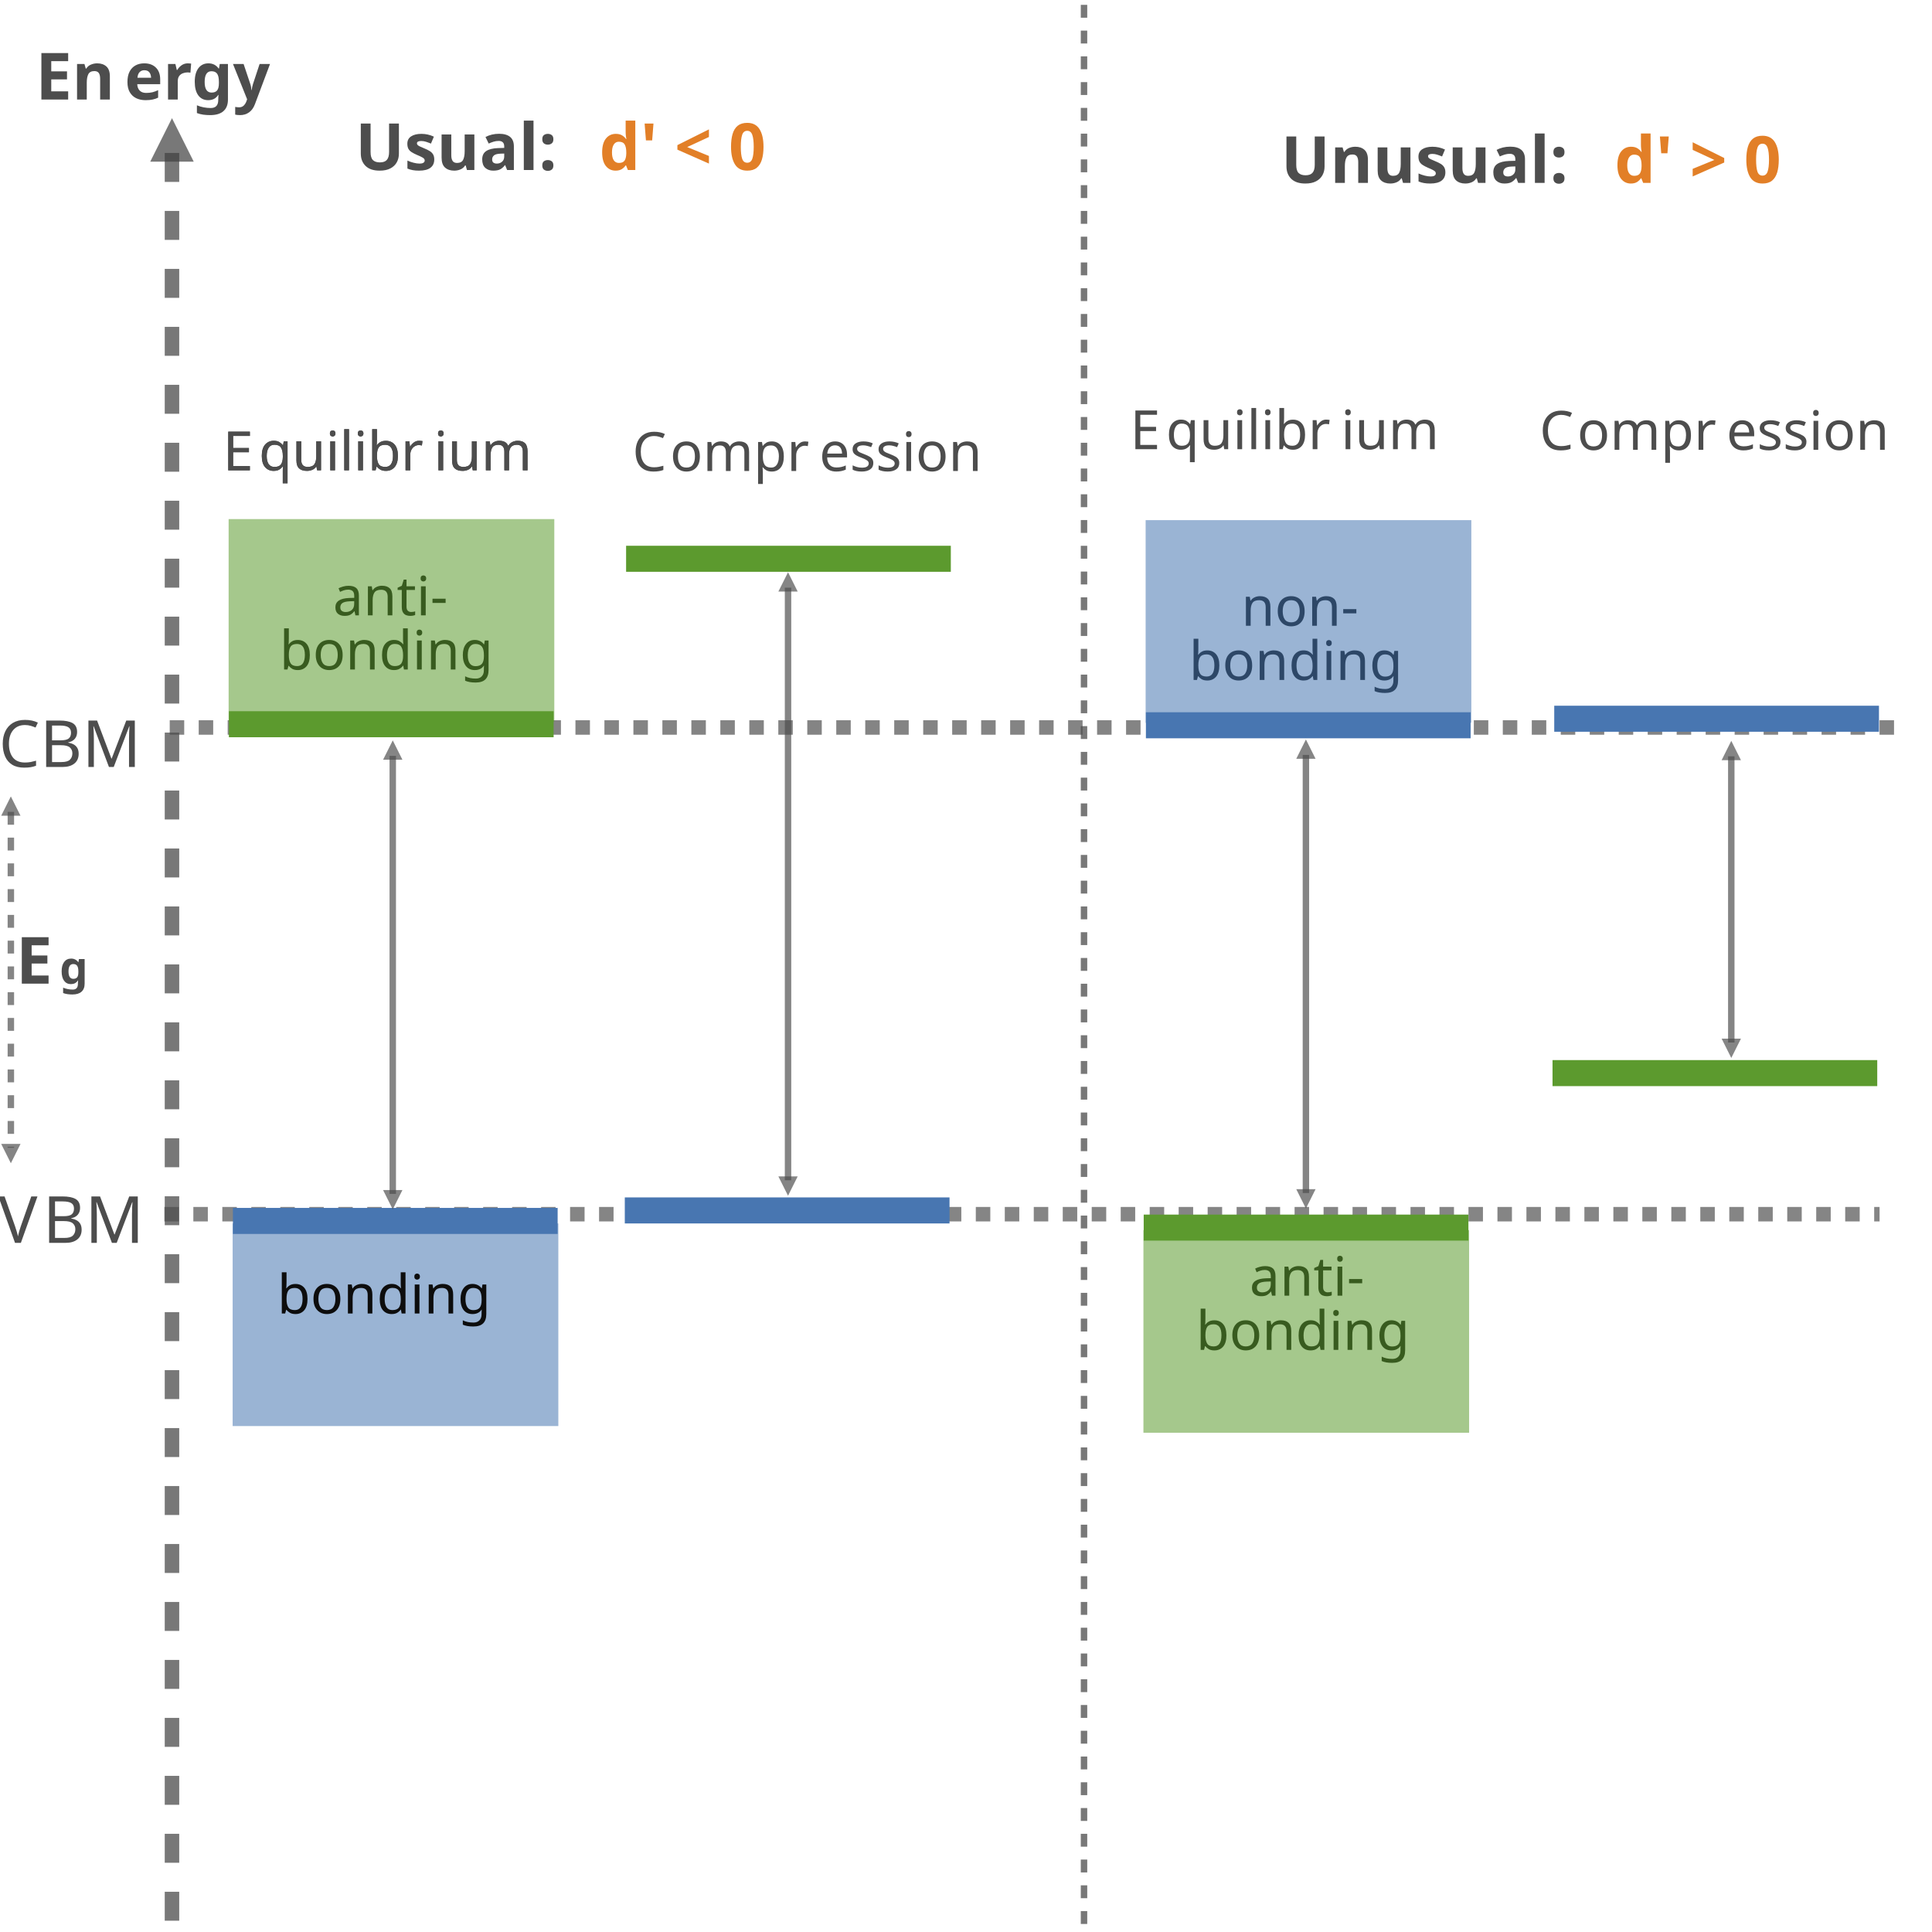
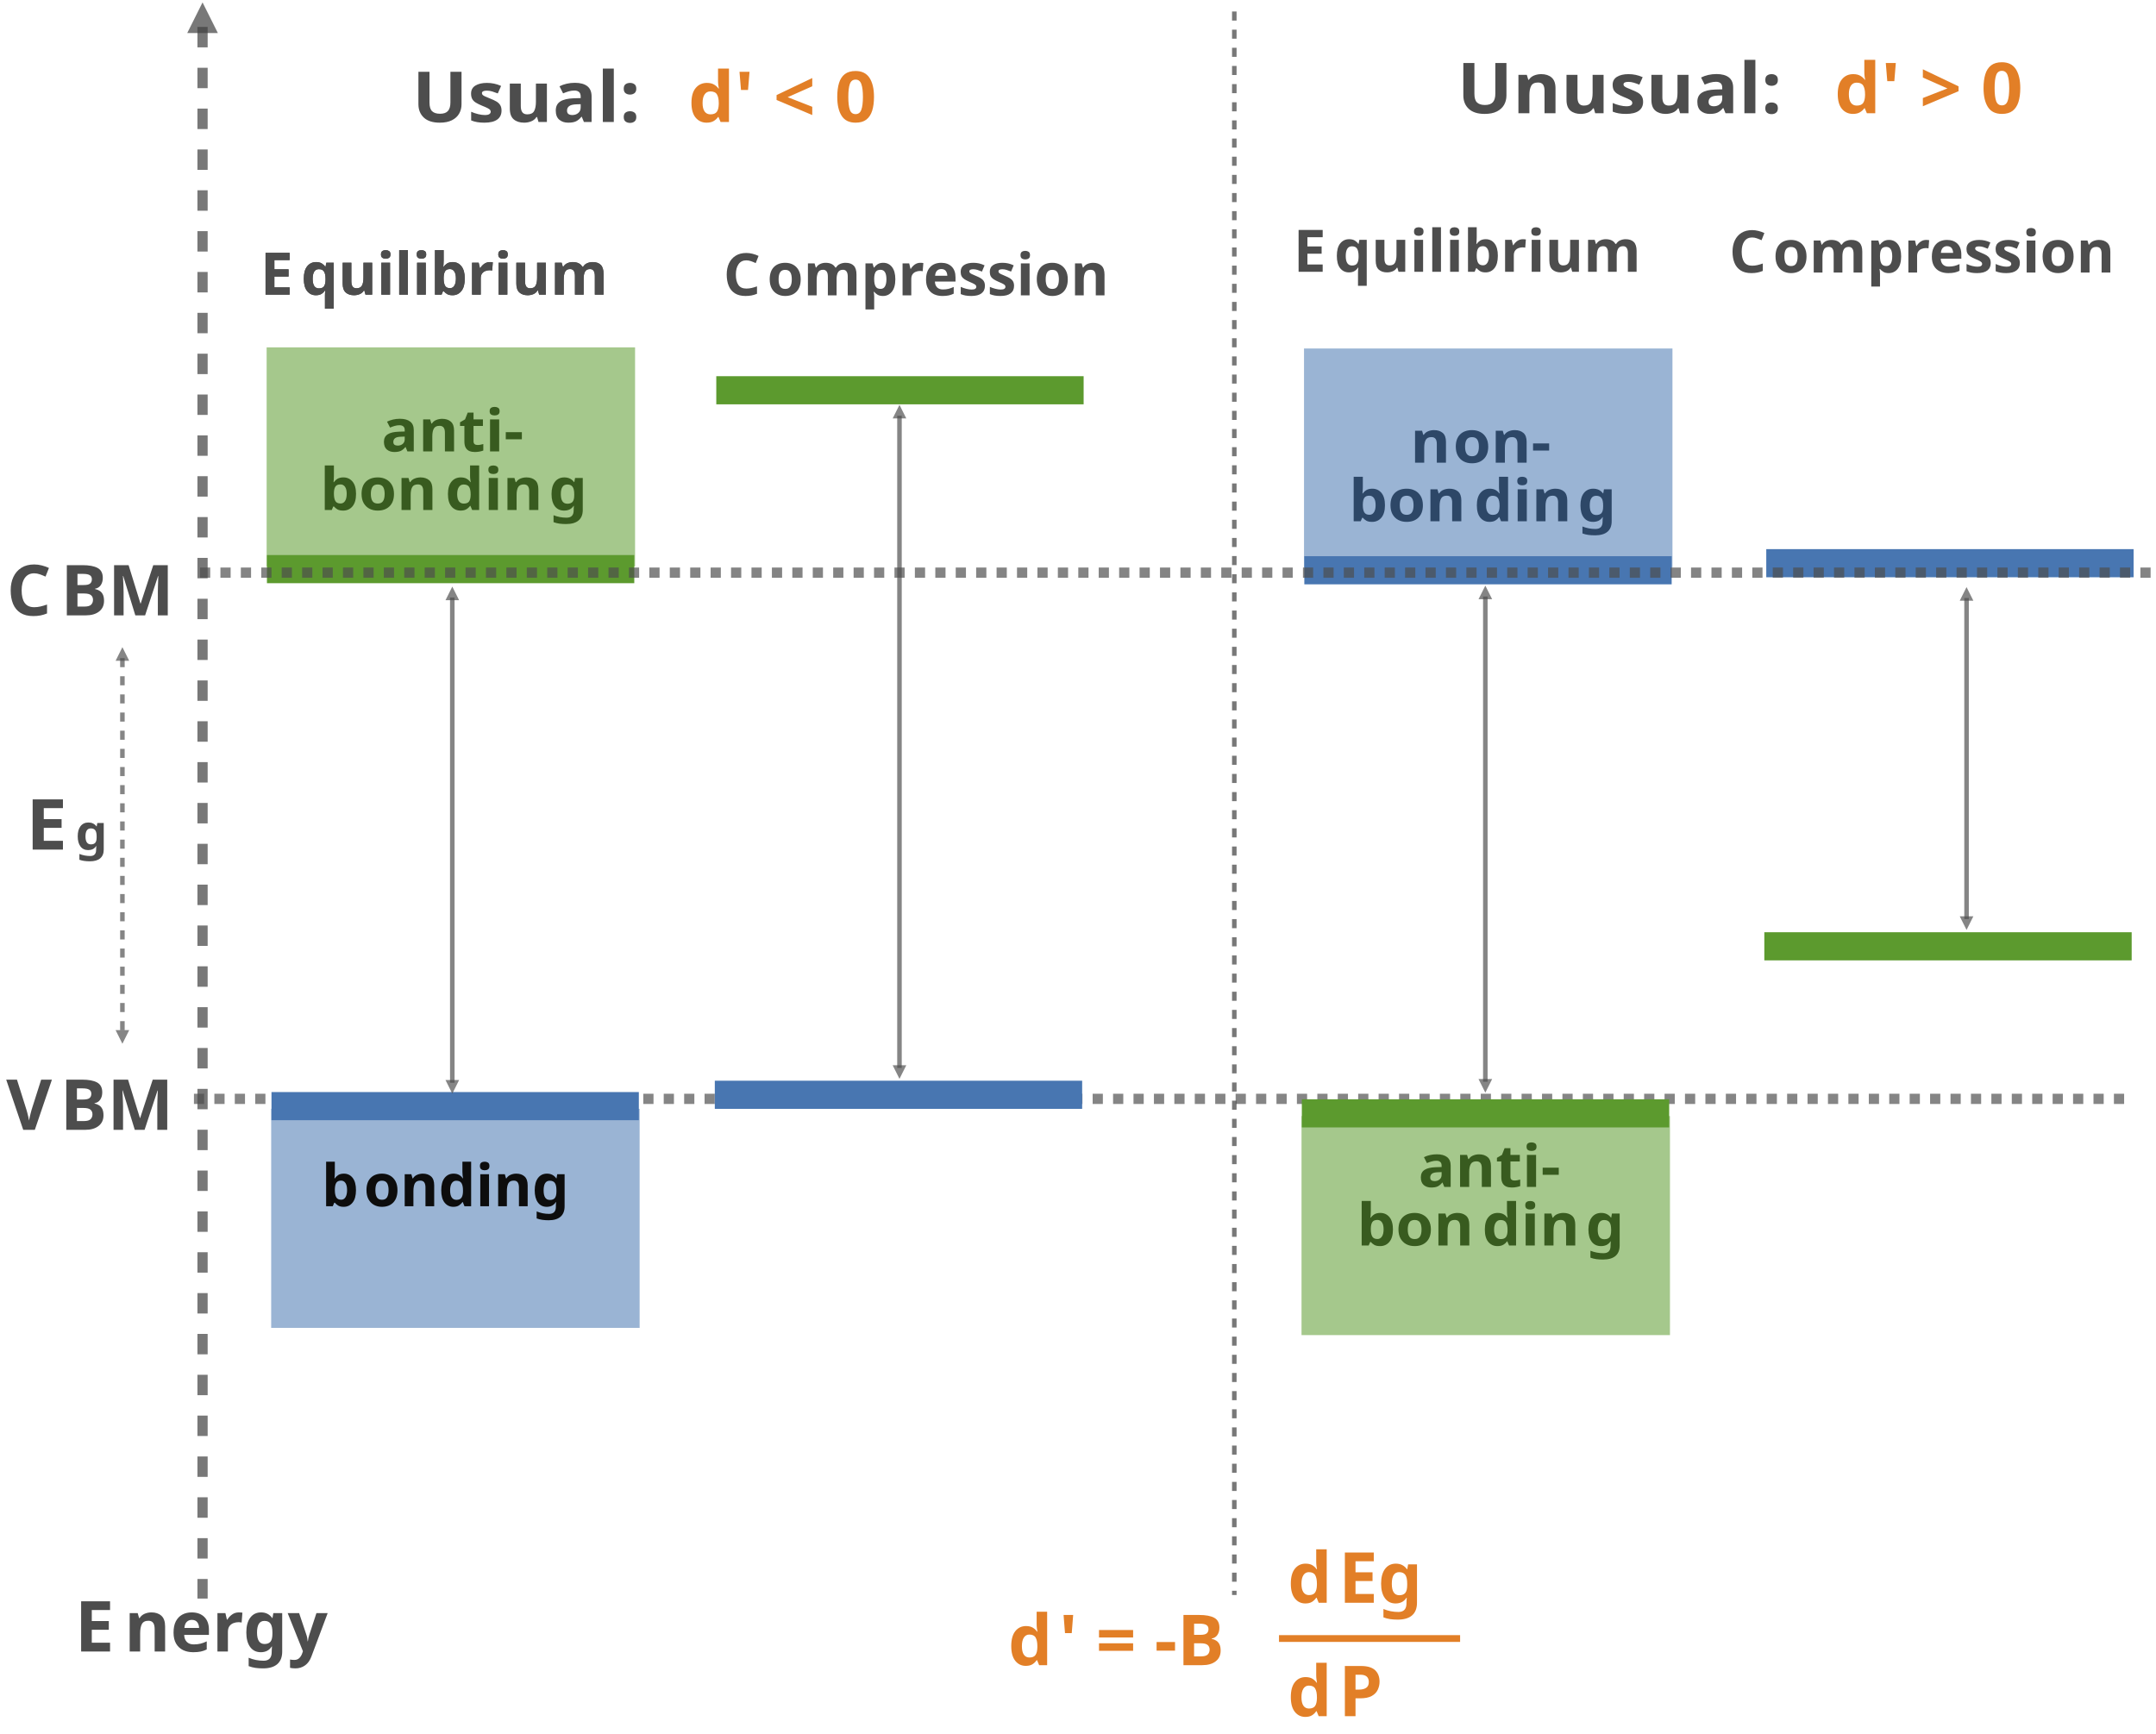
- <svg xmlns="http://www.w3.org/2000/svg" width="100%" height="100%" viewBox="0 0 600 600" version="1.1" xml:space="preserve" style="fill-rule:evenodd;clip-rule:evenodd;stroke-linejoin:round;stroke-miterlimit:1.5;">
+ <svg xmlns="http://www.w3.org/2000/svg" width="100%" height="100%" viewBox="0 0 950 764" version="1.1" xml:space="preserve" style="fill-rule:evenodd;clip-rule:evenodd;stroke-linejoin:round;stroke-miterlimit:1.5;">
  <g>
-     <text x="11.044px" y="30.907px" style="font-family:'Montserrat-Bold', 'Montserrat';font-weight:700;font-size:20.195px;fill:#4d4d4d;">En<tspan x="38.67px 51.413px 59.935px " y="30.907px 30.907px 30.907px ">erg</tspan>y</text>
-     <text x="-0.382px" y="238.193px" style="font-family:'Montserrat-Regular', 'Montserrat';font-size:20.195px;fill:#4d4d4d;">CBM</text>
-     <g transform="matrix(0.841446,0,0,0.841446,-500.834,290.564)">
-       <text x="601.102px" y="17.728px" style="font-family:'Montserrat-Bold', 'Montserrat';font-weight:700;font-size:24px;fill:#4d4d4d;">E</text>
-       <text x="617.206px" y="17.728px" style="font-family:'Montserrat-Bold', 'Montserrat';font-weight:700;font-size:16.638px;fill:#4d4d4d;">g</text>
-     </g>
-     <text x="69.256px" y="146.069px" style="font-family:'Montserrat-Regular', 'Montserrat';font-size:16.829px;fill:#4d4d4d;">E<tspan x="80.38px " y="146.069px ">q</tspan>uilibr<tspan x="134.721px " y="146.069px ">i</tspan>um</text>
-     <text x="69.256px" y="146.069px" style="font-family:'Montserrat-Regular', 'Montserrat';font-size:16.829px;fill:#4d4d4d;">E<tspan x="80.38px " y="146.069px ">q</tspan>uilibr<tspan x="134.721px " y="146.069px ">i</tspan>um</text>
-     <text x="196.371px" y="146.275px" style="font-family:'Montserrat-Regular', 'Montserrat';font-size:16.829px;fill:#4d4d4d;">C<tspan x="208.084px " y="146.275px ">o</tspan>mpr<tspan x="254.43px " y="146.275px ">e</tspan>ssion</text>
    <g>
-       <text x="350.981px" y="139.501px" style="font-family:'Montserrat-Regular', 'Montserrat';font-size:16.829px;fill:#4d4d4d;">E<tspan x="362.105px " y="139.501px ">q</tspan>uilibr<tspan x="416.445px " y="139.501px ">i</tspan>um</text>
-       <text x="478.095px" y="139.707px" style="font-family:'Montserrat-Regular', 'Montserrat';font-size:16.829px;fill:#4d4d4d;">C<tspan x="489.808px " y="139.707px ">o</tspan>mpr<tspan x="536.155px " y="139.707px ">e</tspan>ssion</text>
-     </g>
-     <g transform="matrix(0.841446,0,0,0.841446,-395.467,37.8827)">
-       <text x="601.102px" y="17.728px" style="font-family:'Montserrat-Bold', 'Montserrat';font-weight:700;font-size:24px;fill:#4d4d4d;">Usual:</text>
-       <text x="691.15px" y="17.728px" style="font-family:'Montserrat-Bold', 'Montserrat';font-weight:700;font-size:24px;fill:#e27f27;">d' &lt; 0</text>
-     </g>
-     <g transform="matrix(0.841446,0,0,0.841446,-107.993,41.8837)">
-       <text x="601.102px" y="17.728px" style="font-family:'Montserrat-Bold', 'Montserrat';font-weight:700;font-size:24px;fill:#4d4d4d;">Unusual:</text>
-       <text x="724.222px" y="17.728px" style="font-family:'Montserrat-Bold', 'Montserrat';font-weight:700;font-size:24px;fill:#e27f27;">d' &gt; 0</text>
-     </g>
-     <text x="-0.49px" y="385.984px" style="font-family:'Montserrat-Regular', 'Montserrat';font-size:20.195px;fill:#4d4d4d;">V<tspan x="13.303px " y="385.984px ">B</tspan>M</text>
-     <path d="M60.16,50.2l-6.75,-13.5l-6.75,13.5l13.5,0Z" style="fill:#404040;fill-opacity:0.7;" />
-     <path d="M53.41,47.5l0,553.635" style="fill:none;stroke:#404040;stroke-opacity:0.7;stroke-width:4.5px;stroke-dasharray:9,9,0,0;" />
-     <path d="M336.65,1.5l0,600.831" style="fill:none;stroke:#404040;stroke-opacity:0.7;stroke-width:2px;stroke-dasharray:4,4,0,0;" />
-     <path d="M52.709,225.926l535.563,0" style="fill:none;stroke:#4d4d4d;stroke-opacity:0.69;stroke-width:4.5px;stroke-dasharray:4.5,4.5;" />
-     <path d="M51.046,377.083l532.673,0" style="fill:none;stroke:#4d4d4d;stroke-opacity:0.68;stroke-width:4.5px;stroke-dasharray:4.5,4.5;" />
-     <g>
-       <rect x="72.251" y="379.948" width="101.145" height="62.929" style="fill:#4876b1;fill-opacity:0.55;" />
-       <rect id="_-Rectangle-" x="72.335" y="375.13" width="100.846" height="8.084" style="fill:#4876b1;" />
-     </g>
-     <text x="86.078px" y="407.923px" style="font-family:'Montserrat-Regular', 'Montserrat';font-size:16.829px;fill:#0d0d0d;">bonding</text>
-     <g transform="matrix(0.841446,0,0,0.841446,-195.701,-203.375)">
-       <text x="690.715px" y="472.658px" style="font-family:'Montserrat-Regular', 'Montserrat';font-size:20px;fill:#0d0d0d;">non-</text>
-       <text x="671.405px" y="492.658px" style="font-family:'Montserrat-Regular', 'Montserrat';font-size:20px;fill:#0d0d0d;">bonding</text>
-     </g>
-     <g transform="matrix(0.841446,0,0,0.841446,-193.508,4.66657)">
-       <text x="691.125px" y="472.658px" style="font-family:'Montserrat-Regular', 'Montserrat';font-size:20px;fill:#0d0d0d;">anti-</text>
-       <text x="671.405px" y="492.658px" style="font-family:'Montserrat-Regular', 'Montserrat';font-size:20px;fill:#0d0d0d;">bonding</text>
-     </g>
-     <g transform="matrix(0.841446,0,0,0.841446,-478.16,-206.616)">
-       <text x="691.125px" y="472.658px" style="font-family:'Montserrat-Regular', 'Montserrat';font-size:20px;fill:#0d0d0d;">anti-</text>
-       <text x="671.405px" y="492.658px" style="font-family:'Montserrat-Regular', 'Montserrat';font-size:20px;fill:#0d0d0d;">bonding</text>
+       <text x="32.974px" y="727.824px" style="font-family:'Montserrat-Bold', 'Montserrat';font-weight:700;font-size:30.982px;fill:#4d4d4d;">E<tspan x="54.723px 77.316px 97.77px 111.448px 134.138px " y="727.824px 727.824px 727.824px 727.824px 727.824px ">nergy</tspan>
+       </text>
+       <text x="2.91px" y="271.189px" style="font-family:'Montserrat-Bold', 'Montserrat';font-weight:700;font-size:30.982px;fill:#4d4d4d;">C<tspan x="26.669px 51.466px " y="271.189px 271.189px ">BM</tspan>
+       </text>
+       <g transform="matrix(1.35059,0,0,1.29093,-800.36,351.535)">
+         <text x="601.102px" y="17.728px" style="font-family:'Montserrat-Bold', 'Montserrat';font-weight:700;font-size:24px;fill:#4d4d4d;">E</text>
+         <text x="617.206px" y="17.728px" style="font-family:'Montserrat-Bold', 'Montserrat';font-weight:700;font-size:16.638px;fill:#4d4d4d;">g</text>
+       </g>
+       <text x="114.684px" y="129.854px" style="font-family:'Montserrat-Bold', 'Montserrat';font-weight:700;font-size:25.819px;fill:#4d4d4d;">E<tspan x="132.701px 151.339px 169.896px 178.027px 186.157px 194.288px 212.926px 224.46px 232.591px 251.148px " y="129.854px 129.854px 129.854px 129.854px 129.854px 129.854px 129.854px 129.854px 129.854px 129.854px ">quilibrium</tspan>
+       </text>
+       <text x="114.684px" y="129.854px" style="font-family:'Montserrat-Bold', 'Montserrat';font-weight:700;font-size:25.819px;fill:#4d4d4d;">E<tspan x="132.701px 151.339px 169.896px 178.027px 186.157px 194.288px 212.926px 224.46px 232.591px 251.148px " y="129.854px 129.854px 129.854px 129.854px 129.854px 129.854px 129.854px 129.854px 129.854px 129.854px ">quilibrium</tspan>
+       </text>
+       <text x="318.714px" y="130.169px" style="font-family:'Montserrat-Bold', 'Montserrat';font-weight:700;font-size:25.819px;fill:#4d4d4d;">C<tspan x="338px 355.693px 384.028px 402.666px 414.065px 431.11px 445.453px 459.796px 467.927px 485.62px " y="130.169px 130.169px 130.169px 130.169px 130.169px 130.169px 130.169px 130.169px 130.169px 130.169px ">ompression</tspan>
+       </text>
+       <g transform="matrix(1.35059,0,0,1.29093,-630.237,30.8766)">
+         <text x="601.102px" y="17.728px" style="font-family:'Montserrat-Bold', 'Montserrat';font-weight:700;font-size:24px;fill:#4d4d4d;">Usual:</text>
+         <text x="691.15px" y="17.728px" style="font-family:'Montserrat-Bold', 'Montserrat';font-weight:700;font-size:24px;fill:#e27f27;">d' &lt; 0</text>
+       </g>
+       <g>
+         <text x="444.2px" y="733.843px" style="font-family:'Montserrat-Bold', 'Montserrat';font-weight:700;font-size:30.982px;fill:#e27f27;">d<tspan x="466.631px 474.086px 483.259px 502.675px 511.849px 524.361px " y="733.843px 733.843px 733.843px 733.843px 733.843px 733.843px ">' = -B</tspan>
+         </text>
+         <text x="567.383px" y="706.334px" style="font-family:'Montserrat-Bold', 'Montserrat';font-weight:700;font-size:30.982px;fill:#e27f27;">d<tspan x="589.813px 611.434px " y="706.334px 706.334px ">Eg</tspan>
+         </text>
+         <text x="567.383px" y="756.334px" style="font-family:'Montserrat-Bold', 'Montserrat';font-weight:700;font-size:30.982px;fill:#e27f27;">d<tspan x="589.813px " y="756.334px ">P</tspan>
+         </text>
+         <path d="M563.567,722.106l79.803,0" style="fill:none;stroke:#e27f27;stroke-width:3px;" />
+       </g>
+       <g transform="matrix(1.35059,0,0,1.29093,-169.815,27.0149)">
+         <text x="601.102px" y="17.728px" style="font-family:'Montserrat-Bold', 'Montserrat';font-weight:700;font-size:24px;fill:#4d4d4d;">Unusual:</text>
+         <text x="724.222px" y="17.728px" style="font-family:'Montserrat-Bold', 'Montserrat';font-weight:700;font-size:24px;fill:#e27f27;">d' &gt; 0</text>
+       </g>
+       <text x="2.736px" y="497.926px" style="font-family:'Montserrat-Bold', 'Montserrat';font-weight:700;font-size:30.982px;fill:#4d4d4d;">V<tspan x="26.431px 51.228px " y="497.926px 497.926px ">BM</tspan>
+       </text>
+       <path d="M96,14.563l-6.75,-13.5l-6.75,13.5l13.5,0Z" style="fill:#404040;fill-opacity:0.7;" />
+       <path d="M89.25,11.863l0,692.629" style="fill:none;stroke:#404040;stroke-opacity:0.7;stroke-width:4.5px;stroke-dasharray:9,9,0,0;" />
+       <path d="M543.874,5.06l0,697.87" style="fill:none;stroke:#404040;stroke-opacity:0.7;stroke-width:2px;stroke-dasharray:4,4,0,0;" />
+       <path d="M85.456,484.27l854.985,0" style="fill:none;stroke:#4d4d4d;stroke-opacity:0.68;stroke-width:4.5px;stroke-dasharray:4.5,4.5;" />
+       <g>
+         <rect x="119.492" y="488.665" width="162.346" height="96.544" style="fill:#4876b1;fill-opacity:0.55;" />
+         <rect id="_-Rectangle-" x="119.626" y="481.273" width="161.866" height="12.402" style="fill:#4876b1;" />
+       </g>
+       <text x="141.685px" y="531.584px" style="font-family:'Montserrat-Bold', 'Montserrat';font-weight:700;font-size:25.819px;fill:#0d0d0d;">b<tspan x="160.323px 178.016px 196.843px 215.535px 223.666px 242.493px " y="531.584px 531.584px 531.584px 531.584px 531.584px 531.584px ">onding</tspan>
+       </text>
+       <g transform="matrix(1.35059,0,0,1.29093,-310.595,-406.255)">
+         <text x="690.075px" y="472.658px" style="font-family:'Montserrat-Bold', 'Montserrat';font-weight:700;font-size:20px;fill:#0d0d0d;">n<tspan x="704.015px " y="472.658px ">o</tspan>n-</text>
+         <text x="670.045px" y="492.658px" style="font-family:'Montserrat-Bold', 'Montserrat';font-weight:700;font-size:20px;fill:#0d0d0d;">bon<tspan x="710.885px " y="492.658px ">d</tspan>in<tspan x="744.685px " y="492.658px ">g</tspan>
+         </text>
+       </g>
+       <g transform="matrix(1.35059,0,0,1.29093,-307.074,-87.0828)">
+         <text x="690.065px" y="472.658px" style="font-family:'Montserrat-Bold', 'Montserrat';font-weight:700;font-size:20px;fill:#0d0d0d;">anti-</text>
+         <text x="670.045px" y="492.658px" style="font-family:'Montserrat-Bold', 'Montserrat';font-weight:700;font-size:20px;fill:#0d0d0d;">bon<tspan x="710.885px " y="492.658px ">d</tspan>in<tspan x="744.685px " y="492.658px ">g</tspan>
+         </text>
+       </g>
+       <g transform="matrix(1.35059,0,0,1.29093,-763.965,-411.228)">
+         <text x="690.065px" y="472.658px" style="font-family:'Montserrat-Bold', 'Montserrat';font-weight:700;font-size:20px;fill:#0d0d0d;">anti-</text>
+         <text x="670.045px" y="492.658px" style="font-family:'Montserrat-Bold', 'Montserrat';font-weight:700;font-size:20px;fill:#0d0d0d;">bon<tspan x="710.885px " y="492.658px ">d</tspan>in<tspan x="744.685px " y="492.658px ">g</tspan>
+         </text>
+       </g>
+       <g>
+         <rect x="574.591" y="153.582" width="162.346" height="96.544" style="fill:#4876b1;fill-opacity:0.55;" />
+         <rect id="_-Rectangle-1" x="574.726" y="245.116" width="161.866" height="12.402" style="fill:#4876b1;" />
+       </g>
+       <g>
+         <rect x="117.486" y="153.081" width="162.346" height="96.544" style="fill:#5c9a2e;fill-opacity:0.55;" />
+         <rect id="_-Rectangle-2" x="117.62" y="244.615" width="161.866" height="12.402" style="fill:#5c9a2e;" />
+       </g>
+       <g>
+         <rect x="573.492" y="491.843" width="162.346" height="96.544" style="fill:#5c9a2e;fill-opacity:0.55;" />
+         <rect id="_-Rectangle-3" x="573.626" y="484.452" width="161.866" height="12.402" style="fill:#5c9a2e;" />
+       </g>
+       <rect id="_-Rectangle-4" x="315.616" y="165.788" width="161.866" height="12.402" style="fill:#5c9a2e;" />
+       <rect id="_-Rectangle-5" x="777.414" y="410.84" width="161.866" height="12.402" style="fill:#5c9a2e;" />
+       <rect id="_-Rectangle-6" x="314.968" y="476.273" width="161.866" height="12.402" style="fill:#4876b1;" />
+       <rect id="_-Rectangle-7" x="778.271" y="242.003" width="161.866" height="12.402" style="fill:#4876b1;" />
+       <path d="M202.299,264.513l-3,-6l-3,6l6,0Z" style="fill:#4d4d4d;fill-opacity:0.68;" />
+       <path d="M202.299,475.975l-3,6l-3,-6l6,0Z" style="fill:#4d4d4d;fill-opacity:0.68;" />
+       <path d="M199.299,263.313l0,213.862" style="fill:none;stroke:#4d4d4d;stroke-opacity:0.68;stroke-width:2px;" />
+       <path d="M56.933,291.214l-3,-6l-3,6l6,0Z" style="fill:#4d4d4d;fill-opacity:0.68;" />
+       <path d="M56.933,453.983l-3,6l-3,-6l6,0Z" style="fill:#4d4d4d;fill-opacity:0.68;" />
+       <path d="M53.933,290.014l0,165.169" style="fill:none;stroke:#4d4d4d;stroke-opacity:0.68;stroke-width:2px;stroke-dasharray:4,4,0,0;" />
+       <path d="M657.485,264.082l-3,-6l-3,6l6,0Z" style="fill:#4d4d4d;fill-opacity:0.68;" />
+       <path d="M657.485,475.544l-3,6l-3,-6l6,0Z" style="fill:#4d4d4d;fill-opacity:0.68;" />
+       <path d="M654.485,262.882l0,213.862" style="fill:none;stroke:#4d4d4d;stroke-opacity:0.68;stroke-width:2px;" />
+       <path d="M869.524,264.732l-3,-6l-3,6l6,0Z" style="fill:#4d4d4d;fill-opacity:0.68;" />
+       <path d="M869.524,403.821l-3,6l-3,-6l6,0Z" style="fill:#4d4d4d;fill-opacity:0.68;" />
+       <path d="M866.524,263.532l0,141.489" style="fill:none;stroke:#4d4d4d;stroke-opacity:0.68;stroke-width:2px;" />
+       <path d="M399.337,184.407l-3,-6l-3,6l6,0Z" style="fill:#4d4d4d;fill-opacity:0.68;" />
+       <path d="M399.337,469.457l-3,6l-3,-6l6,0Z" style="fill:#4d4d4d;fill-opacity:0.68;" />
+       <path d="M396.337,183.207l0,287.45" style="fill:none;stroke:#4d4d4d;stroke-opacity:0.68;stroke-width:2px;" />
    </g>
    <g>
-       <rect x="355.788" y="161.536" width="101.145" height="62.929" style="fill:#4876b1;fill-opacity:0.55;" />
-       <rect id="_-Rectangle-1" x="355.872" y="221.199" width="100.846" height="8.084" style="fill:#4876b1;" />
+       <text x="569.876px" y="119.777px" style="font-family:'Montserrat-Bold', 'Montserrat';font-weight:700;font-size:25.819px;fill:#4d4d4d;">E<tspan x="587.893px 606.531px 625.088px 633.219px 641.349px 649.48px 668.118px 679.652px 687.783px 706.34px " y="119.777px 119.777px 119.777px 119.777px 119.777px 119.777px 119.777px 119.777px 119.777px 119.777px ">quilibrium</tspan>
+       </text>
+       <text x="761.906px" y="120.093px" style="font-family:'Montserrat-Bold', 'Montserrat';font-weight:700;font-size:25.819px;fill:#4d4d4d;">C<tspan x="781.192px 798.885px 827.22px 845.858px 857.257px 874.302px 888.645px 902.988px 911.119px 928.812px " y="120.093px 120.093px 120.093px 120.093px 120.093px 120.093px 120.093px 120.093px 120.093px 120.093px ">ompression</tspan>
+       </text>
    </g>
-     <g>
-       <rect x="71.002" y="161.209" width="101.145" height="62.929" style="fill:#5c9a2e;fill-opacity:0.55;" />
-       <rect id="_-Rectangle-2" x="71.086" y="220.872" width="100.846" height="8.084" style="fill:#5c9a2e;" />
-     </g>
-     <g>
-       <rect x="355.102" y="382.02" width="101.145" height="62.929" style="fill:#5c9a2e;fill-opacity:0.55;" />
-       <rect id="_-Rectangle-3" x="355.186" y="377.202" width="100.846" height="8.084" style="fill:#5c9a2e;" />
-     </g>
-     <rect id="_-Rectangle-4" x="194.441" y="169.492" width="100.846" height="8.084" style="fill:#5c9a2e;" />
-     <rect id="_-Rectangle-5" x="482.15" y="329.221" width="100.846" height="8.084" style="fill:#5c9a2e;" />
-     <rect id="_-Rectangle-6" x="194.037" y="371.87" width="100.846" height="8.084" style="fill:#4876b1;" />
-     <rect id="_-Rectangle-7" x="482.684" y="219.169" width="100.846" height="8.084" style="fill:#4876b1;" />
-     <path d="M124.973,235.931l-3,-6l-3,6l6,0Z" style="fill:#4d4d4d;fill-opacity:0.68;" />
-     <path d="M124.973,369.587l-3,6l-3,-6l6,0Z" style="fill:#4d4d4d;fill-opacity:0.68;" />
-     <path d="M121.973,234.731l0,136.056" style="fill:none;stroke:#4d4d4d;stroke-opacity:0.68;stroke-width:2px;" />
-     <path d="M6.371,253.335l-3,-6l-3,6l6,0Z" style="fill:#4d4d4d;fill-opacity:0.68;" />
-     <path d="M6.371,355.253l-3,6l-3,-6l6,0Z" style="fill:#4d4d4d;fill-opacity:0.68;" />
-     <path d="M3.371,252.135l0,104.318" style="fill:none;stroke:#4d4d4d;stroke-opacity:0.68;stroke-width:2px;stroke-dasharray:4,4,0,0;" />
-     <path d="M408.563,235.65l-3,-6l-3,6l6,0Z" style="fill:#4d4d4d;fill-opacity:0.68;" />
-     <path d="M408.563,369.306l-3,6l-3,-6l6,0Z" style="fill:#4d4d4d;fill-opacity:0.68;" />
-     <path d="M405.563,234.45l0,136.056" style="fill:none;stroke:#4d4d4d;stroke-opacity:0.68;stroke-width:2px;" />
-     <path d="M540.667,236.074l-3,-6l-3,6l6,0Z" style="fill:#4d4d4d;fill-opacity:0.68;" />
-     <path d="M540.667,322.556l-3,6l-3,-6l6,0Z" style="fill:#4d4d4d;fill-opacity:0.68;" />
-     <path d="M537.667,234.874l0,88.882" style="fill:none;stroke:#4d4d4d;stroke-opacity:0.68;stroke-width:2px;" />
-     <path d="M247.731,183.717l-3,-6l-3,6l6,0Z" style="fill:#4d4d4d;fill-opacity:0.68;" />
-     <path d="M247.731,365.339l-3,6l-3,-6l6,0Z" style="fill:#4d4d4d;fill-opacity:0.68;" />
-     <path d="M244.731,182.517l0,184.022" style="fill:none;stroke:#4d4d4d;stroke-opacity:0.68;stroke-width:2px;" />
+     <path d="M88.125,252.369l859.623,0" style="fill:none;stroke:#4d4d4d;stroke-opacity:0.69;stroke-width:4.5px;stroke-dasharray:4.5,4.5;" />
  </g>
</svg>
